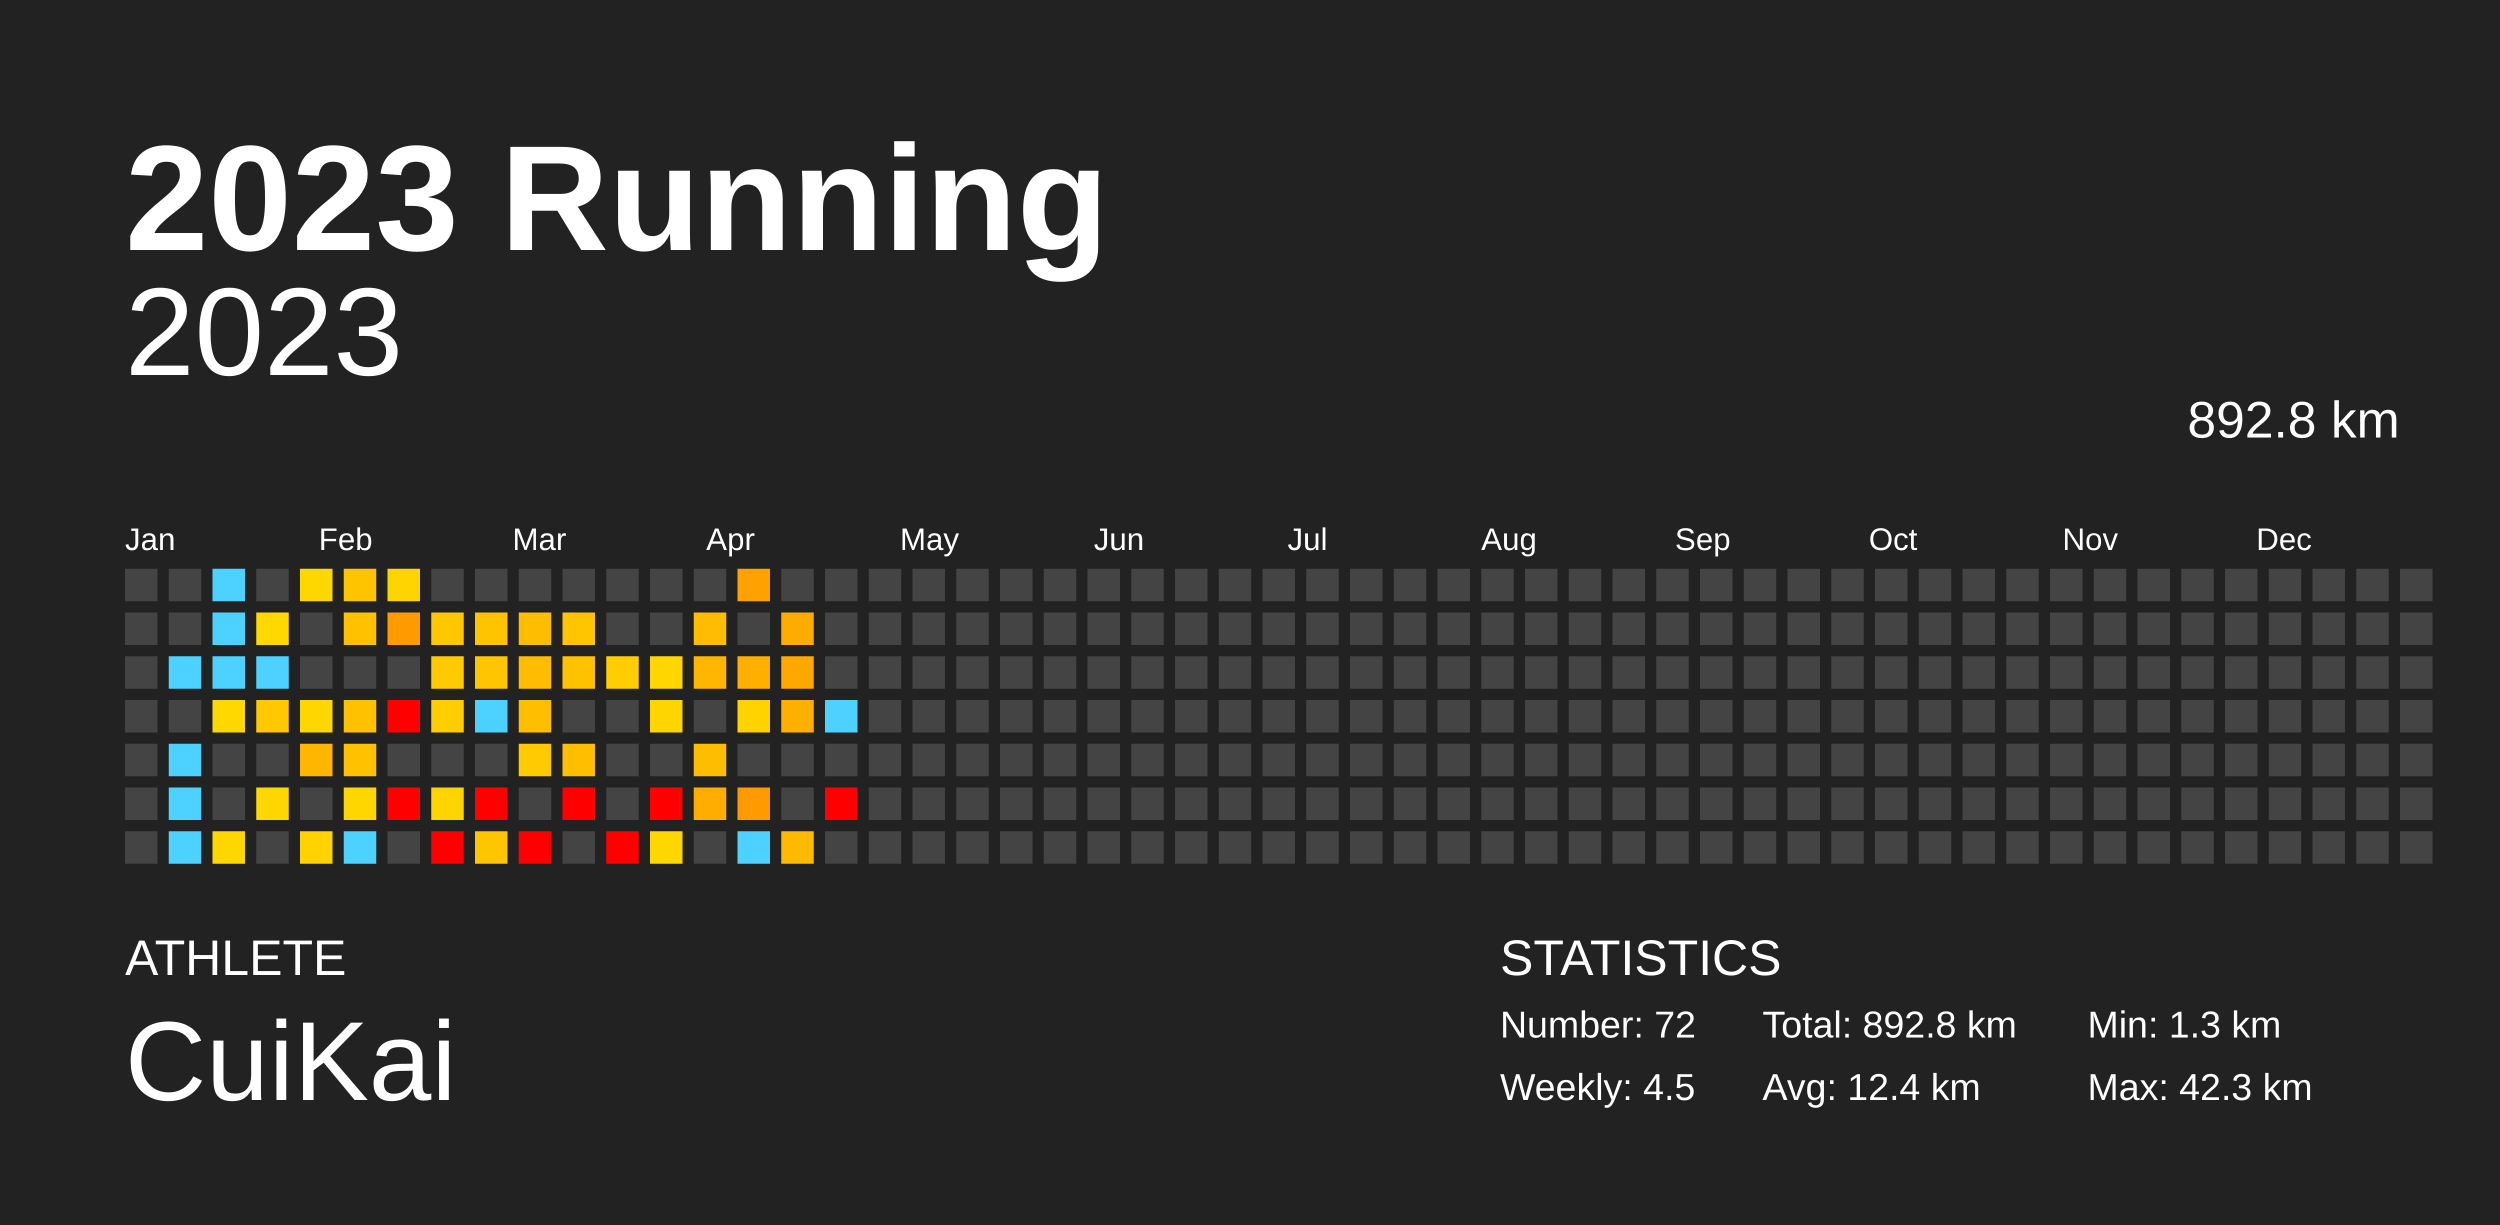
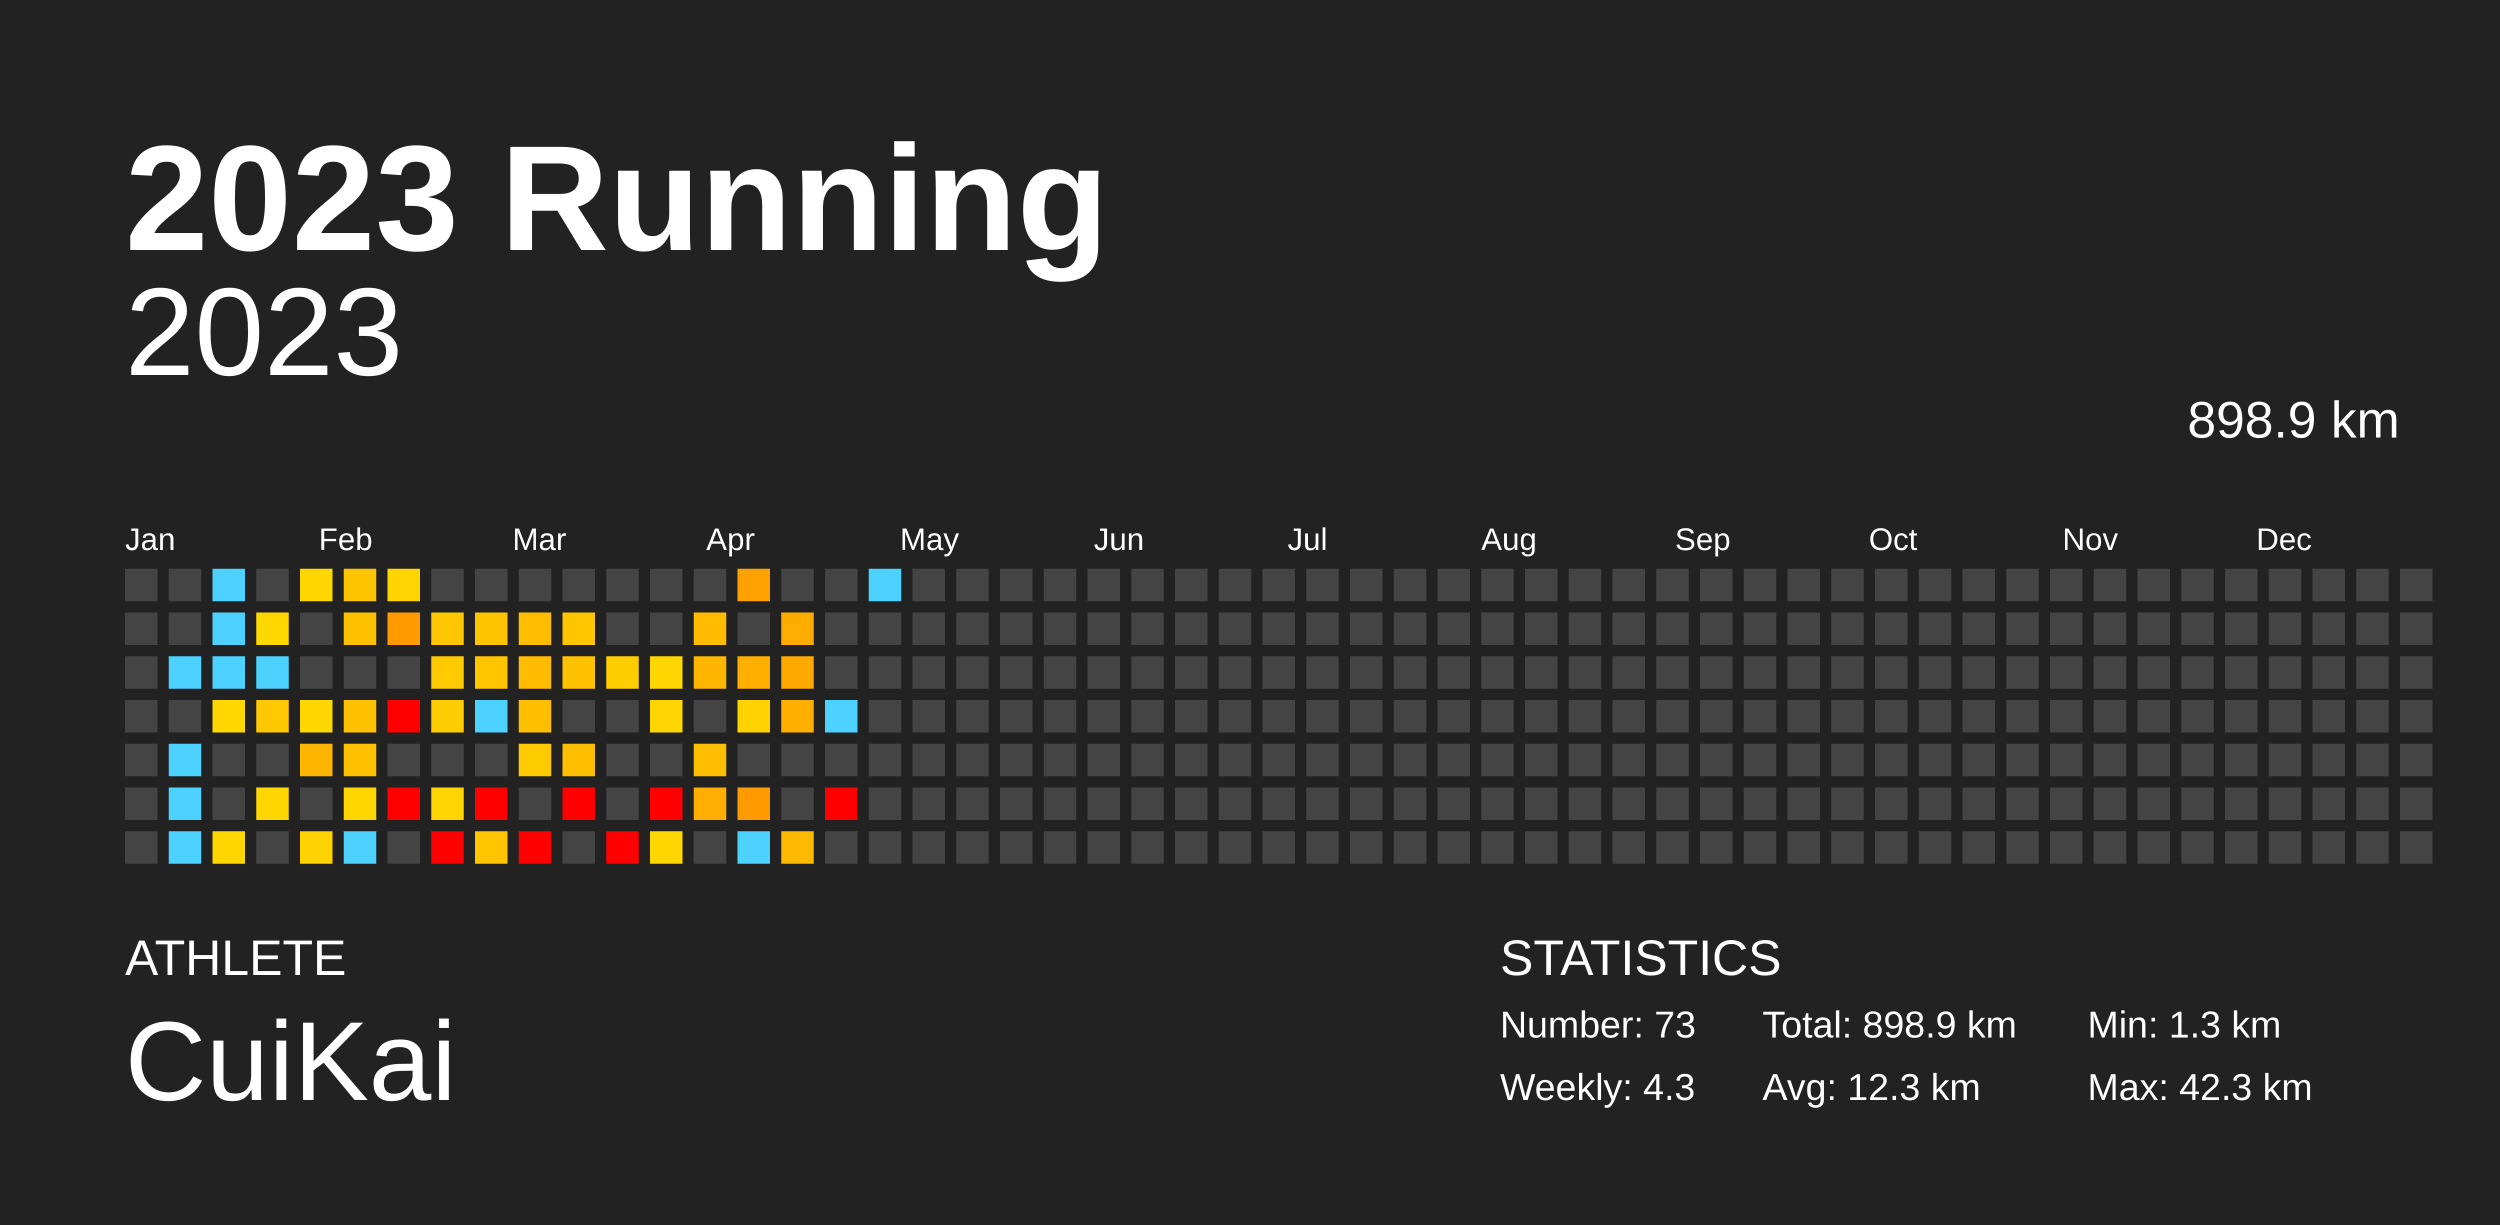
<svg xmlns="http://www.w3.org/2000/svg" baseProfile="full" height="98mm" version="1.1" viewBox="0,0,200,98" width="200mm">
  <defs />
  <rect fill="#222222" height="98" width="200" x="0" y="0" />
  <text fill="#FFFFFF" style="font-size:12px; font-family:Arial; font-weight:bold;" x="10" y="20">2023 Running</text>
  <text fill="#FFFFFF" style="font-size:4px; font-family:Arial" x="10" y="78">ATHLETE</text>
  <text fill="#FFFFFF" style="font-size:9px; font-family:Arial" x="10" y="88">CuiKai</text>
  <text fill="#FFFFFF" style="font-size:4px; font-family:Arial" x="120" y="78">STATISTICS</text>
-   <text fill="#FFFFFF" style="font-size:3px; font-family:Arial" x="120" y="83">Number: 72</text>
-   <text fill="#FFFFFF" style="font-size:3px; font-family:Arial" x="120" y="88">Weekly: 4.5</text>
-   <text fill="#FFFFFF" style="font-size:3px; font-family:Arial" x="141" y="83">Total: 892.8 km</text>
-   <text fill="#FFFFFF" style="font-size:3px; font-family:Arial" x="141" y="88">Avg: 12.4 km</text>
+   <text fill="#FFFFFF" style="font-size:3px; font-family:Arial" x="120" y="83">Number: 73</text>
+   <text fill="#FFFFFF" style="font-size:3px; font-family:Arial" x="120" y="88">Weekly: 4.3</text>
+   <text fill="#FFFFFF" style="font-size:3px; font-family:Arial" x="141" y="83">Total: 898.9 km</text>
+   <text fill="#FFFFFF" style="font-size:3px; font-family:Arial" x="141" y="88">Avg: 12.3 km</text>
  <text fill="#FFFFFF" style="font-size:3px; font-family:Arial" x="167" y="83">Min: 1.3 km</text>
  <text fill="#FFFFFF" style="font-size:3px; font-family:Arial" x="167" y="88">Max: 42.3 km</text>
  <text alignment-baseline="hanging" fill="#FFFFFF" style="font-size:10.0px; font-family:Arial;" x="10" y="30">2023</text>
-   <text alignment-baseline="hanging" fill="#FFFFFF" style="font-size:4.125px; font-family:Arial;" x="175" y="35">892.8 km</text>
+   <text alignment-baseline="hanging" fill="#FFFFFF" style="font-size:4.125px; font-family:Arial;" x="175" y="35">898.9 km</text>
  <text fill="#FFFFFF" style="font-size:2.5px; font-family:Arial" x="10.0" y="44">Jan</text>
  <text fill="#FFFFFF" style="font-size:2.5px; font-family:Arial" x="25.5" y="44">Feb</text>
  <text fill="#FFFFFF" style="font-size:2.5px; font-family:Arial" x="41.0" y="44">Mar</text>
  <text fill="#FFFFFF" style="font-size:2.5px; font-family:Arial" x="56.5" y="44">Apr</text>
  <text fill="#FFFFFF" style="font-size:2.5px; font-family:Arial" x="72.0" y="44">May</text>
  <text fill="#FFFFFF" style="font-size:2.5px; font-family:Arial" x="87.5" y="44">Jun</text>
  <text fill="#FFFFFF" style="font-size:2.5px; font-family:Arial" x="103.0" y="44">Jul</text>
  <text fill="#FFFFFF" style="font-size:2.5px; font-family:Arial" x="118.5" y="44">Aug</text>
  <text fill="#FFFFFF" style="font-size:2.5px; font-family:Arial" x="134.0" y="44">Sep</text>
  <text fill="#FFFFFF" style="font-size:2.5px; font-family:Arial" x="149.5" y="44">Oct</text>
  <text fill="#FFFFFF" style="font-size:2.5px; font-family:Arial" x="165.0" y="44">Nov</text>
  <text fill="#FFFFFF" style="font-size:2.5px; font-family:Arial" x="180.5" y="44">Dec</text>
  <rect fill="#444444" height="2.6" width="2.6" x="10.0" y="45.5" />
  <rect fill="#444444" height="2.6" width="2.6" x="10.0" y="49.0" />
  <rect fill="#444444" height="2.6" width="2.6" x="10.0" y="52.5" />
  <rect fill="#444444" height="2.6" width="2.6" x="10.0" y="56.0" />
  <rect fill="#444444" height="2.6" width="2.6" x="10.0" y="59.5" />
  <rect fill="#444444" height="2.6" width="2.6" x="10.0" y="63.0" />
  <rect fill="#444444" height="2.6" width="2.6" x="10.0" y="66.5" />
  <rect fill="#444444" height="2.6" width="2.6" x="13.5" y="45.5" />
  <rect fill="#444444" height="2.6" width="2.6" x="13.5" y="49.0" />
  <rect fill="#4dd2ff" height="2.6" width="2.6" x="13.5" y="52.5" />
  <rect fill="#444444" height="2.6" width="2.6" x="13.5" y="56.0" />
  <rect fill="#4dd2ff" height="2.6" width="2.6" x="13.5" y="59.5" />
  <rect fill="#4dd2ff" height="2.6" width="2.6" x="13.5" y="63.0" />
  <rect fill="#4dd2ff" height="2.6" width="2.6" x="13.5" y="66.5" />
  <rect fill="#4dd2ff" height="2.6" width="2.6" x="17.0" y="45.5" />
  <rect fill="#4dd2ff" height="2.6" width="2.6" x="17.0" y="49.0" />
  <rect fill="#4dd2ff" height="2.6" width="2.6" x="17.0" y="52.5" />
  <rect fill="#ffd800" height="2.6" width="2.6" x="17.0" y="56.0" />
  <rect fill="#444444" height="2.6" width="2.6" x="17.0" y="59.5" />
  <rect fill="#444444" height="2.6" width="2.6" x="17.0" y="63.0" />
  <rect fill="#ffd700" height="2.6" width="2.6" x="17.0" y="66.5" />
  <rect fill="#444444" height="2.6" width="2.6" x="20.5" y="45.5" />
  <rect fill="#ffd800" height="2.6" width="2.6" x="20.5" y="49.0" />
  <rect fill="#4dd2ff" height="2.6" width="2.6" x="20.5" y="52.5" />
  <rect fill="#ffc800" height="2.6" width="2.6" x="20.5" y="56.0" />
  <rect fill="#444444" height="2.6" width="2.6" x="20.5" y="59.5" />
  <rect fill="#ffd700" height="2.6" width="2.6" x="20.5" y="63.0" />
  <rect fill="#444444" height="2.6" width="2.6" x="20.5" y="66.5" />
  <rect fill="#ffd700" height="2.6" width="2.6" x="24.0" y="45.5" />
  <rect fill="#444444" height="2.6" width="2.6" x="24.0" y="49.0" />
  <rect fill="#444444" height="2.6" width="2.6" x="24.0" y="52.5" />
  <rect fill="#ffd700" height="2.6" width="2.6" x="24.0" y="56.0" />
  <rect fill="#ffb600" height="2.6" width="2.6" x="24.0" y="59.5" />
  <rect fill="#444444" height="2.6" width="2.6" x="24.0" y="63.0" />
  <rect fill="#ffd200" height="2.6" width="2.6" x="24.0" y="66.5" />
  <rect fill="#ffc400" height="2.6" width="2.6" x="27.5" y="45.5" />
  <rect fill="#ffc100" height="2.6" width="2.6" x="27.5" y="49.0" />
  <rect fill="#444444" height="2.6" width="2.6" x="27.5" y="52.5" />
  <rect fill="#ffc100" height="2.6" width="2.6" x="27.5" y="56.0" />
  <rect fill="#ffc100" height="2.6" width="2.6" x="27.5" y="59.5" />
  <rect fill="#ffd600" height="2.6" width="2.6" x="27.5" y="63.0" />
  <rect fill="#4dd2ff" height="2.6" width="2.6" x="27.5" y="66.5" />
  <rect fill="#ffd400" height="2.6" width="2.6" x="31.0" y="45.5" />
  <rect fill="#ff9b00" height="2.6" width="2.6" x="31.0" y="49.0" />
  <rect fill="#444444" height="2.6" width="2.6" x="31.0" y="52.5" />
  <rect fill="red" height="2.6" width="2.6" x="31.0" y="56.0" />
  <rect fill="#444444" height="2.6" width="2.6" x="31.0" y="59.5" />
  <rect fill="red" height="2.6" width="2.6" x="31.0" y="63.0" />
  <rect fill="#444444" height="2.6" width="2.6" x="31.0" y="66.5" />
  <rect fill="#444444" height="2.6" width="2.6" x="34.5" y="45.5" />
  <rect fill="#ffc700" height="2.6" width="2.6" x="34.5" y="49.0" />
  <rect fill="#ffca00" height="2.6" width="2.6" x="34.5" y="52.5" />
  <rect fill="#ffcd00" height="2.6" width="2.6" x="34.5" y="56.0" />
  <rect fill="#444444" height="2.6" width="2.6" x="34.5" y="59.5" />
  <rect fill="#ffd400" height="2.6" width="2.6" x="34.5" y="63.0" />
  <rect fill="red" height="2.6" width="2.6" x="34.5" y="66.5" />
  <rect fill="#444444" height="2.6" width="2.6" x="38.0" y="45.5" />
  <rect fill="#ffc400" height="2.6" width="2.6" x="38.0" y="49.0" />
  <rect fill="#ffc600" height="2.6" width="2.6" x="38.0" y="52.5" />
  <rect fill="#4dd2ff" height="2.6" width="2.6" x="38.0" y="56.0" />
  <rect fill="#444444" height="2.6" width="2.6" x="38.0" y="59.5" />
  <rect fill="red" height="2.6" width="2.6" x="38.0" y="63.0" />
  <rect fill="#ffc500" height="2.6" width="2.6" x="38.0" y="66.5" />
  <rect fill="#444444" height="2.6" width="2.6" x="41.5" y="45.5" />
  <rect fill="#ffbd00" height="2.6" width="2.6" x="41.5" y="49.0" />
  <rect fill="#ffbc00" height="2.6" width="2.6" x="41.5" y="52.5" />
  <rect fill="#ffbe00" height="2.6" width="2.6" x="41.5" y="56.0" />
  <rect fill="#ffcb00" height="2.6" width="2.6" x="41.5" y="59.5" />
  <rect fill="#444444" height="2.6" width="2.6" x="41.5" y="63.0" />
  <rect fill="red" height="2.6" width="2.6" x="41.5" y="66.5" />
  <rect fill="#444444" height="2.6" width="2.6" x="45.0" y="45.5" />
  <rect fill="#ffc500" height="2.6" width="2.6" x="45.0" y="49.0" />
  <rect fill="#ffc200" height="2.6" width="2.6" x="45.0" y="52.5" />
  <rect fill="#444444" height="2.6" width="2.6" x="45.0" y="56.0" />
  <rect fill="#ffbe00" height="2.6" width="2.6" x="45.0" y="59.5" />
  <rect fill="red" height="2.6" width="2.6" x="45.0" y="63.0" />
  <rect fill="#444444" height="2.6" width="2.6" x="45.0" y="66.5" />
  <rect fill="#444444" height="2.6" width="2.6" x="48.5" y="45.5" />
  <rect fill="#444444" height="2.6" width="2.6" x="48.5" y="49.0" />
  <rect fill="#ffcd00" height="2.6" width="2.6" x="48.5" y="52.5" />
  <rect fill="#444444" height="2.6" width="2.6" x="48.5" y="56.0" />
  <rect fill="#444444" height="2.6" width="2.6" x="48.5" y="59.5" />
  <rect fill="#444444" height="2.6" width="2.6" x="48.5" y="63.0" />
  <rect fill="red" height="2.6" width="2.6" x="48.5" y="66.5" />
  <rect fill="#444444" height="2.6" width="2.6" x="52.0" y="45.5" />
  <rect fill="#444444" height="2.6" width="2.6" x="52.0" y="49.0" />
  <rect fill="#ffd600" height="2.6" width="2.6" x="52.0" y="52.5" />
  <rect fill="#ffd500" height="2.6" width="2.6" x="52.0" y="56.0" />
  <rect fill="#444444" height="2.6" width="2.6" x="52.0" y="59.5" />
  <rect fill="red" height="2.6" width="2.6" x="52.0" y="63.0" />
  <rect fill="#ffd700" height="2.6" width="2.6" x="52.0" y="66.5" />
  <rect fill="#444444" height="2.6" width="2.6" x="55.5" y="45.5" />
  <rect fill="#ffbc00" height="2.6" width="2.6" x="55.5" y="49.0" />
  <rect fill="#ffb600" height="2.6" width="2.6" x="55.5" y="52.5" />
  <rect fill="#444444" height="2.6" width="2.6" x="55.5" y="56.0" />
  <rect fill="#ffbd00" height="2.6" width="2.6" x="55.5" y="59.5" />
  <rect fill="#ffae00" height="2.6" width="2.6" x="55.5" y="63.0" />
  <rect fill="#444444" height="2.6" width="2.6" x="55.5" y="66.5" />
  <rect fill="#ffa100" height="2.6" width="2.6" x="59.0" y="45.5" />
  <rect fill="#444444" height="2.6" width="2.6" x="59.0" y="49.0" />
  <rect fill="#ffaf00" height="2.6" width="2.6" x="59.0" y="52.5" />
  <rect fill="#ffd200" height="2.6" width="2.6" x="59.0" y="56.0" />
  <rect fill="#444444" height="2.6" width="2.6" x="59.0" y="59.5" />
  <rect fill="#ff9a00" height="2.6" width="2.6" x="59.0" y="63.0" />
  <rect fill="#4dd2ff" height="2.6" width="2.6" x="59.0" y="66.5" />
  <rect fill="#444444" height="2.6" width="2.6" x="62.5" y="45.5" />
  <rect fill="#ffac00" height="2.6" width="2.6" x="62.5" y="49.0" />
  <rect fill="#ffa800" height="2.6" width="2.6" x="62.5" y="52.5" />
  <rect fill="#ffaf00" height="2.6" width="2.6" x="62.5" y="56.0" />
  <rect fill="#444444" height="2.6" width="2.6" x="62.5" y="59.5" />
  <rect fill="#444444" height="2.6" width="2.6" x="62.5" y="63.0" />
  <rect fill="#ffba00" height="2.6" width="2.6" x="62.5" y="66.5" />
  <rect fill="#444444" height="2.6" width="2.6" x="66.0" y="45.5" />
  <rect fill="#444444" height="2.6" width="2.6" x="66.0" y="49.0" />
  <rect fill="#444444" height="2.6" width="2.6" x="66.0" y="52.5" />
  <rect fill="#4dd2ff" height="2.6" width="2.6" x="66.0" y="56.0" />
  <rect fill="#444444" height="2.6" width="2.6" x="66.0" y="59.5" />
  <rect fill="red" height="2.6" width="2.6" x="66.0" y="63.0" />
  <rect fill="#444444" height="2.6" width="2.6" x="66.0" y="66.5" />
-   <rect fill="#444444" height="2.6" width="2.6" x="69.5" y="45.5" />
+   <rect fill="#4dd2ff" height="2.6" width="2.6" x="69.5" y="45.5" />
  <rect fill="#444444" height="2.6" width="2.6" x="69.5" y="49.0" />
  <rect fill="#444444" height="2.6" width="2.6" x="69.5" y="52.5" />
  <rect fill="#444444" height="2.6" width="2.6" x="69.5" y="56.0" />
  <rect fill="#444444" height="2.6" width="2.6" x="69.5" y="59.5" />
  <rect fill="#444444" height="2.6" width="2.6" x="69.5" y="63.0" />
  <rect fill="#444444" height="2.6" width="2.6" x="69.5" y="66.5" />
  <rect fill="#444444" height="2.6" width="2.6" x="73.0" y="45.5" />
  <rect fill="#444444" height="2.6" width="2.6" x="73.0" y="49.0" />
  <rect fill="#444444" height="2.6" width="2.6" x="73.0" y="52.5" />
  <rect fill="#444444" height="2.6" width="2.6" x="73.0" y="56.0" />
  <rect fill="#444444" height="2.6" width="2.6" x="73.0" y="59.5" />
  <rect fill="#444444" height="2.6" width="2.6" x="73.0" y="63.0" />
  <rect fill="#444444" height="2.6" width="2.6" x="73.0" y="66.5" />
  <rect fill="#444444" height="2.6" width="2.6" x="76.5" y="45.5" />
  <rect fill="#444444" height="2.6" width="2.6" x="76.5" y="49.0" />
  <rect fill="#444444" height="2.6" width="2.6" x="76.5" y="52.5" />
  <rect fill="#444444" height="2.6" width="2.6" x="76.5" y="56.0" />
  <rect fill="#444444" height="2.6" width="2.6" x="76.5" y="59.5" />
  <rect fill="#444444" height="2.6" width="2.6" x="76.5" y="63.0" />
  <rect fill="#444444" height="2.6" width="2.6" x="76.5" y="66.5" />
  <rect fill="#444444" height="2.6" width="2.6" x="80.0" y="45.5" />
  <rect fill="#444444" height="2.6" width="2.6" x="80.0" y="49.0" />
  <rect fill="#444444" height="2.6" width="2.6" x="80.0" y="52.5" />
  <rect fill="#444444" height="2.6" width="2.6" x="80.0" y="56.0" />
  <rect fill="#444444" height="2.6" width="2.6" x="80.0" y="59.5" />
  <rect fill="#444444" height="2.6" width="2.6" x="80.0" y="63.0" />
  <rect fill="#444444" height="2.6" width="2.6" x="80.0" y="66.5" />
  <rect fill="#444444" height="2.6" width="2.6" x="83.5" y="45.5" />
  <rect fill="#444444" height="2.6" width="2.6" x="83.5" y="49.0" />
  <rect fill="#444444" height="2.6" width="2.6" x="83.5" y="52.5" />
  <rect fill="#444444" height="2.6" width="2.6" x="83.5" y="56.0" />
  <rect fill="#444444" height="2.6" width="2.6" x="83.5" y="59.5" />
  <rect fill="#444444" height="2.6" width="2.6" x="83.5" y="63.0" />
  <rect fill="#444444" height="2.6" width="2.6" x="83.5" y="66.5" />
  <rect fill="#444444" height="2.6" width="2.6" x="87.0" y="45.5" />
  <rect fill="#444444" height="2.6" width="2.6" x="87.0" y="49.0" />
  <rect fill="#444444" height="2.6" width="2.6" x="87.0" y="52.5" />
  <rect fill="#444444" height="2.6" width="2.6" x="87.0" y="56.0" />
  <rect fill="#444444" height="2.6" width="2.6" x="87.0" y="59.5" />
  <rect fill="#444444" height="2.6" width="2.6" x="87.0" y="63.0" />
  <rect fill="#444444" height="2.6" width="2.6" x="87.0" y="66.5" />
  <rect fill="#444444" height="2.6" width="2.6" x="90.5" y="45.5" />
  <rect fill="#444444" height="2.6" width="2.6" x="90.5" y="49.0" />
  <rect fill="#444444" height="2.6" width="2.6" x="90.5" y="52.5" />
  <rect fill="#444444" height="2.6" width="2.6" x="90.5" y="56.0" />
  <rect fill="#444444" height="2.6" width="2.6" x="90.5" y="59.5" />
  <rect fill="#444444" height="2.6" width="2.6" x="90.5" y="63.0" />
  <rect fill="#444444" height="2.6" width="2.6" x="90.5" y="66.5" />
  <rect fill="#444444" height="2.6" width="2.6" x="94.0" y="45.5" />
  <rect fill="#444444" height="2.6" width="2.6" x="94.0" y="49.0" />
  <rect fill="#444444" height="2.6" width="2.6" x="94.0" y="52.5" />
  <rect fill="#444444" height="2.6" width="2.6" x="94.0" y="56.0" />
  <rect fill="#444444" height="2.6" width="2.6" x="94.0" y="59.5" />
  <rect fill="#444444" height="2.6" width="2.6" x="94.0" y="63.0" />
  <rect fill="#444444" height="2.6" width="2.6" x="94.0" y="66.5" />
  <rect fill="#444444" height="2.6" width="2.6" x="97.5" y="45.5" />
  <rect fill="#444444" height="2.6" width="2.6" x="97.5" y="49.0" />
  <rect fill="#444444" height="2.6" width="2.6" x="97.5" y="52.5" />
  <rect fill="#444444" height="2.6" width="2.6" x="97.5" y="56.0" />
  <rect fill="#444444" height="2.6" width="2.6" x="97.5" y="59.5" />
  <rect fill="#444444" height="2.6" width="2.6" x="97.5" y="63.0" />
  <rect fill="#444444" height="2.6" width="2.6" x="97.5" y="66.5" />
  <rect fill="#444444" height="2.6" width="2.6" x="101.0" y="45.5" />
  <rect fill="#444444" height="2.6" width="2.6" x="101.0" y="49.0" />
  <rect fill="#444444" height="2.6" width="2.6" x="101.0" y="52.5" />
  <rect fill="#444444" height="2.6" width="2.6" x="101.0" y="56.0" />
  <rect fill="#444444" height="2.6" width="2.6" x="101.0" y="59.5" />
  <rect fill="#444444" height="2.6" width="2.6" x="101.0" y="63.0" />
  <rect fill="#444444" height="2.6" width="2.6" x="101.0" y="66.5" />
  <rect fill="#444444" height="2.6" width="2.6" x="104.5" y="45.5" />
  <rect fill="#444444" height="2.6" width="2.6" x="104.5" y="49.0" />
  <rect fill="#444444" height="2.6" width="2.6" x="104.5" y="52.5" />
  <rect fill="#444444" height="2.6" width="2.6" x="104.5" y="56.0" />
  <rect fill="#444444" height="2.6" width="2.6" x="104.5" y="59.5" />
  <rect fill="#444444" height="2.6" width="2.6" x="104.5" y="63.0" />
  <rect fill="#444444" height="2.6" width="2.6" x="104.5" y="66.5" />
  <rect fill="#444444" height="2.6" width="2.6" x="108.0" y="45.5" />
  <rect fill="#444444" height="2.6" width="2.6" x="108.0" y="49.0" />
  <rect fill="#444444" height="2.6" width="2.6" x="108.0" y="52.5" />
  <rect fill="#444444" height="2.6" width="2.6" x="108.0" y="56.0" />
  <rect fill="#444444" height="2.6" width="2.6" x="108.0" y="59.5" />
  <rect fill="#444444" height="2.6" width="2.6" x="108.0" y="63.0" />
  <rect fill="#444444" height="2.6" width="2.6" x="108.0" y="66.5" />
  <rect fill="#444444" height="2.6" width="2.6" x="111.5" y="45.5" />
  <rect fill="#444444" height="2.6" width="2.6" x="111.5" y="49.0" />
  <rect fill="#444444" height="2.6" width="2.6" x="111.5" y="52.5" />
  <rect fill="#444444" height="2.6" width="2.6" x="111.5" y="56.0" />
  <rect fill="#444444" height="2.6" width="2.6" x="111.5" y="59.5" />
  <rect fill="#444444" height="2.6" width="2.6" x="111.5" y="63.0" />
  <rect fill="#444444" height="2.6" width="2.6" x="111.5" y="66.5" />
  <rect fill="#444444" height="2.6" width="2.6" x="115.0" y="45.5" />
  <rect fill="#444444" height="2.6" width="2.6" x="115.0" y="49.0" />
  <rect fill="#444444" height="2.6" width="2.6" x="115.0" y="52.5" />
  <rect fill="#444444" height="2.6" width="2.6" x="115.0" y="56.0" />
  <rect fill="#444444" height="2.6" width="2.6" x="115.0" y="59.5" />
  <rect fill="#444444" height="2.6" width="2.6" x="115.0" y="63.0" />
  <rect fill="#444444" height="2.6" width="2.6" x="115.0" y="66.5" />
  <rect fill="#444444" height="2.6" width="2.6" x="118.5" y="45.5" />
  <rect fill="#444444" height="2.6" width="2.6" x="118.5" y="49.0" />
  <rect fill="#444444" height="2.6" width="2.6" x="118.5" y="52.5" />
  <rect fill="#444444" height="2.6" width="2.6" x="118.5" y="56.0" />
  <rect fill="#444444" height="2.6" width="2.6" x="118.5" y="59.5" />
  <rect fill="#444444" height="2.6" width="2.6" x="118.5" y="63.0" />
  <rect fill="#444444" height="2.6" width="2.6" x="118.5" y="66.5" />
  <rect fill="#444444" height="2.6" width="2.6" x="122.0" y="45.5" />
  <rect fill="#444444" height="2.6" width="2.6" x="122.0" y="49.0" />
  <rect fill="#444444" height="2.6" width="2.6" x="122.0" y="52.5" />
  <rect fill="#444444" height="2.6" width="2.6" x="122.0" y="56.0" />
  <rect fill="#444444" height="2.6" width="2.6" x="122.0" y="59.5" />
  <rect fill="#444444" height="2.6" width="2.6" x="122.0" y="63.0" />
  <rect fill="#444444" height="2.6" width="2.6" x="122.0" y="66.5" />
  <rect fill="#444444" height="2.6" width="2.6" x="125.5" y="45.5" />
  <rect fill="#444444" height="2.6" width="2.6" x="125.5" y="49.0" />
  <rect fill="#444444" height="2.6" width="2.6" x="125.5" y="52.5" />
  <rect fill="#444444" height="2.6" width="2.6" x="125.5" y="56.0" />
  <rect fill="#444444" height="2.6" width="2.6" x="125.5" y="59.5" />
  <rect fill="#444444" height="2.6" width="2.6" x="125.5" y="63.0" />
  <rect fill="#444444" height="2.6" width="2.6" x="125.5" y="66.5" />
  <rect fill="#444444" height="2.6" width="2.6" x="129.0" y="45.5" />
  <rect fill="#444444" height="2.6" width="2.6" x="129.0" y="49.0" />
  <rect fill="#444444" height="2.6" width="2.6" x="129.0" y="52.5" />
  <rect fill="#444444" height="2.6" width="2.6" x="129.0" y="56.0" />
  <rect fill="#444444" height="2.6" width="2.6" x="129.0" y="59.5" />
  <rect fill="#444444" height="2.6" width="2.6" x="129.0" y="63.0" />
  <rect fill="#444444" height="2.6" width="2.6" x="129.0" y="66.5" />
  <rect fill="#444444" height="2.6" width="2.6" x="132.5" y="45.5" />
  <rect fill="#444444" height="2.6" width="2.6" x="132.5" y="49.0" />
  <rect fill="#444444" height="2.6" width="2.6" x="132.5" y="52.5" />
  <rect fill="#444444" height="2.6" width="2.6" x="132.5" y="56.0" />
  <rect fill="#444444" height="2.6" width="2.6" x="132.5" y="59.5" />
  <rect fill="#444444" height="2.6" width="2.6" x="132.5" y="63.0" />
  <rect fill="#444444" height="2.6" width="2.6" x="132.5" y="66.5" />
  <rect fill="#444444" height="2.6" width="2.6" x="136.0" y="45.5" />
  <rect fill="#444444" height="2.6" width="2.6" x="136.0" y="49.0" />
  <rect fill="#444444" height="2.6" width="2.6" x="136.0" y="52.5" />
  <rect fill="#444444" height="2.6" width="2.6" x="136.0" y="56.0" />
  <rect fill="#444444" height="2.6" width="2.6" x="136.0" y="59.5" />
  <rect fill="#444444" height="2.6" width="2.6" x="136.0" y="63.0" />
  <rect fill="#444444" height="2.6" width="2.6" x="136.0" y="66.5" />
  <rect fill="#444444" height="2.6" width="2.6" x="139.5" y="45.5" />
  <rect fill="#444444" height="2.6" width="2.6" x="139.5" y="49.0" />
  <rect fill="#444444" height="2.6" width="2.6" x="139.5" y="52.5" />
  <rect fill="#444444" height="2.6" width="2.6" x="139.5" y="56.0" />
  <rect fill="#444444" height="2.6" width="2.6" x="139.5" y="59.5" />
  <rect fill="#444444" height="2.6" width="2.6" x="139.5" y="63.0" />
  <rect fill="#444444" height="2.6" width="2.6" x="139.5" y="66.5" />
  <rect fill="#444444" height="2.6" width="2.6" x="143.0" y="45.5" />
  <rect fill="#444444" height="2.6" width="2.6" x="143.0" y="49.0" />
  <rect fill="#444444" height="2.6" width="2.6" x="143.0" y="52.5" />
  <rect fill="#444444" height="2.6" width="2.6" x="143.0" y="56.0" />
  <rect fill="#444444" height="2.6" width="2.6" x="143.0" y="59.5" />
  <rect fill="#444444" height="2.6" width="2.6" x="143.0" y="63.0" />
  <rect fill="#444444" height="2.6" width="2.6" x="143.0" y="66.5" />
  <rect fill="#444444" height="2.6" width="2.6" x="146.5" y="45.5" />
  <rect fill="#444444" height="2.6" width="2.6" x="146.5" y="49.0" />
  <rect fill="#444444" height="2.6" width="2.6" x="146.5" y="52.5" />
  <rect fill="#444444" height="2.6" width="2.6" x="146.5" y="56.0" />
  <rect fill="#444444" height="2.6" width="2.6" x="146.5" y="59.5" />
  <rect fill="#444444" height="2.6" width="2.6" x="146.5" y="63.0" />
  <rect fill="#444444" height="2.6" width="2.6" x="146.5" y="66.5" />
  <rect fill="#444444" height="2.6" width="2.6" x="150.0" y="45.5" />
  <rect fill="#444444" height="2.6" width="2.6" x="150.0" y="49.0" />
  <rect fill="#444444" height="2.6" width="2.6" x="150.0" y="52.5" />
  <rect fill="#444444" height="2.6" width="2.6" x="150.0" y="56.0" />
  <rect fill="#444444" height="2.6" width="2.6" x="150.0" y="59.5" />
  <rect fill="#444444" height="2.6" width="2.6" x="150.0" y="63.0" />
  <rect fill="#444444" height="2.6" width="2.6" x="150.0" y="66.5" />
  <rect fill="#444444" height="2.6" width="2.6" x="153.5" y="45.5" />
  <rect fill="#444444" height="2.6" width="2.6" x="153.5" y="49.0" />
  <rect fill="#444444" height="2.6" width="2.6" x="153.5" y="52.5" />
  <rect fill="#444444" height="2.6" width="2.6" x="153.5" y="56.0" />
  <rect fill="#444444" height="2.6" width="2.6" x="153.5" y="59.5" />
  <rect fill="#444444" height="2.6" width="2.6" x="153.5" y="63.0" />
  <rect fill="#444444" height="2.6" width="2.6" x="153.5" y="66.5" />
  <rect fill="#444444" height="2.6" width="2.6" x="157.0" y="45.5" />
  <rect fill="#444444" height="2.6" width="2.6" x="157.0" y="49.0" />
  <rect fill="#444444" height="2.6" width="2.6" x="157.0" y="52.5" />
  <rect fill="#444444" height="2.6" width="2.6" x="157.0" y="56.0" />
  <rect fill="#444444" height="2.6" width="2.6" x="157.0" y="59.5" />
  <rect fill="#444444" height="2.6" width="2.6" x="157.0" y="63.0" />
  <rect fill="#444444" height="2.6" width="2.6" x="157.0" y="66.5" />
  <rect fill="#444444" height="2.6" width="2.6" x="160.5" y="45.5" />
  <rect fill="#444444" height="2.6" width="2.6" x="160.5" y="49.0" />
  <rect fill="#444444" height="2.6" width="2.6" x="160.5" y="52.5" />
  <rect fill="#444444" height="2.6" width="2.6" x="160.5" y="56.0" />
  <rect fill="#444444" height="2.6" width="2.6" x="160.5" y="59.5" />
  <rect fill="#444444" height="2.6" width="2.6" x="160.5" y="63.0" />
  <rect fill="#444444" height="2.6" width="2.6" x="160.5" y="66.5" />
  <rect fill="#444444" height="2.6" width="2.6" x="164.0" y="45.5" />
  <rect fill="#444444" height="2.6" width="2.6" x="164.0" y="49.0" />
  <rect fill="#444444" height="2.6" width="2.6" x="164.0" y="52.5" />
  <rect fill="#444444" height="2.6" width="2.6" x="164.0" y="56.0" />
  <rect fill="#444444" height="2.6" width="2.6" x="164.0" y="59.5" />
  <rect fill="#444444" height="2.6" width="2.6" x="164.0" y="63.0" />
  <rect fill="#444444" height="2.6" width="2.6" x="164.0" y="66.5" />
  <rect fill="#444444" height="2.6" width="2.6" x="167.5" y="45.5" />
  <rect fill="#444444" height="2.6" width="2.6" x="167.5" y="49.0" />
  <rect fill="#444444" height="2.6" width="2.6" x="167.5" y="52.5" />
  <rect fill="#444444" height="2.6" width="2.6" x="167.5" y="56.0" />
  <rect fill="#444444" height="2.6" width="2.6" x="167.5" y="59.5" />
  <rect fill="#444444" height="2.6" width="2.6" x="167.5" y="63.0" />
  <rect fill="#444444" height="2.6" width="2.6" x="167.5" y="66.5" />
  <rect fill="#444444" height="2.6" width="2.6" x="171.0" y="45.5" />
  <rect fill="#444444" height="2.6" width="2.6" x="171.0" y="49.0" />
  <rect fill="#444444" height="2.6" width="2.6" x="171.0" y="52.5" />
  <rect fill="#444444" height="2.6" width="2.6" x="171.0" y="56.0" />
  <rect fill="#444444" height="2.6" width="2.6" x="171.0" y="59.5" />
  <rect fill="#444444" height="2.6" width="2.6" x="171.0" y="63.0" />
  <rect fill="#444444" height="2.6" width="2.6" x="171.0" y="66.5" />
  <rect fill="#444444" height="2.6" width="2.6" x="174.5" y="45.5" />
  <rect fill="#444444" height="2.6" width="2.6" x="174.5" y="49.0" />
  <rect fill="#444444" height="2.6" width="2.6" x="174.5" y="52.5" />
  <rect fill="#444444" height="2.6" width="2.6" x="174.5" y="56.0" />
  <rect fill="#444444" height="2.6" width="2.6" x="174.5" y="59.5" />
  <rect fill="#444444" height="2.6" width="2.6" x="174.5" y="63.0" />
  <rect fill="#444444" height="2.6" width="2.6" x="174.5" y="66.5" />
  <rect fill="#444444" height="2.6" width="2.6" x="178.0" y="45.5" />
  <rect fill="#444444" height="2.6" width="2.6" x="178.0" y="49.0" />
  <rect fill="#444444" height="2.6" width="2.6" x="178.0" y="52.5" />
  <rect fill="#444444" height="2.6" width="2.6" x="178.0" y="56.0" />
  <rect fill="#444444" height="2.6" width="2.6" x="178.0" y="59.5" />
  <rect fill="#444444" height="2.6" width="2.6" x="178.0" y="63.0" />
  <rect fill="#444444" height="2.6" width="2.6" x="178.0" y="66.5" />
  <rect fill="#444444" height="2.6" width="2.6" x="181.5" y="45.5" />
  <rect fill="#444444" height="2.6" width="2.6" x="181.5" y="49.0" />
  <rect fill="#444444" height="2.6" width="2.6" x="181.5" y="52.5" />
  <rect fill="#444444" height="2.6" width="2.6" x="181.5" y="56.0" />
  <rect fill="#444444" height="2.6" width="2.6" x="181.5" y="59.5" />
  <rect fill="#444444" height="2.6" width="2.6" x="181.5" y="63.0" />
  <rect fill="#444444" height="2.6" width="2.6" x="181.5" y="66.5" />
  <rect fill="#444444" height="2.6" width="2.6" x="185.0" y="45.5" />
  <rect fill="#444444" height="2.6" width="2.6" x="185.0" y="49.0" />
  <rect fill="#444444" height="2.6" width="2.6" x="185.0" y="52.5" />
  <rect fill="#444444" height="2.6" width="2.6" x="185.0" y="56.0" />
  <rect fill="#444444" height="2.6" width="2.6" x="185.0" y="59.5" />
  <rect fill="#444444" height="2.6" width="2.6" x="185.0" y="63.0" />
  <rect fill="#444444" height="2.6" width="2.6" x="185.0" y="66.5" />
  <rect fill="#444444" height="2.6" width="2.6" x="188.5" y="45.5" />
  <rect fill="#444444" height="2.6" width="2.6" x="188.5" y="49.0" />
  <rect fill="#444444" height="2.6" width="2.6" x="188.5" y="52.5" />
  <rect fill="#444444" height="2.6" width="2.6" x="188.5" y="56.0" />
  <rect fill="#444444" height="2.6" width="2.6" x="188.5" y="59.5" />
  <rect fill="#444444" height="2.6" width="2.6" x="188.5" y="63.0" />
  <rect fill="#444444" height="2.6" width="2.6" x="188.5" y="66.5" />
  <rect fill="#444444" height="2.6" width="2.6" x="192.0" y="45.5" />
  <rect fill="#444444" height="2.6" width="2.6" x="192.0" y="49.0" />
  <rect fill="#444444" height="2.6" width="2.6" x="192.0" y="52.5" />
  <rect fill="#444444" height="2.6" width="2.6" x="192.0" y="56.0" />
  <rect fill="#444444" height="2.6" width="2.6" x="192.0" y="59.5" />
  <rect fill="#444444" height="2.6" width="2.6" x="192.0" y="63.0" />
  <rect fill="#444444" height="2.6" width="2.6" x="192.0" y="66.5" />
</svg>
